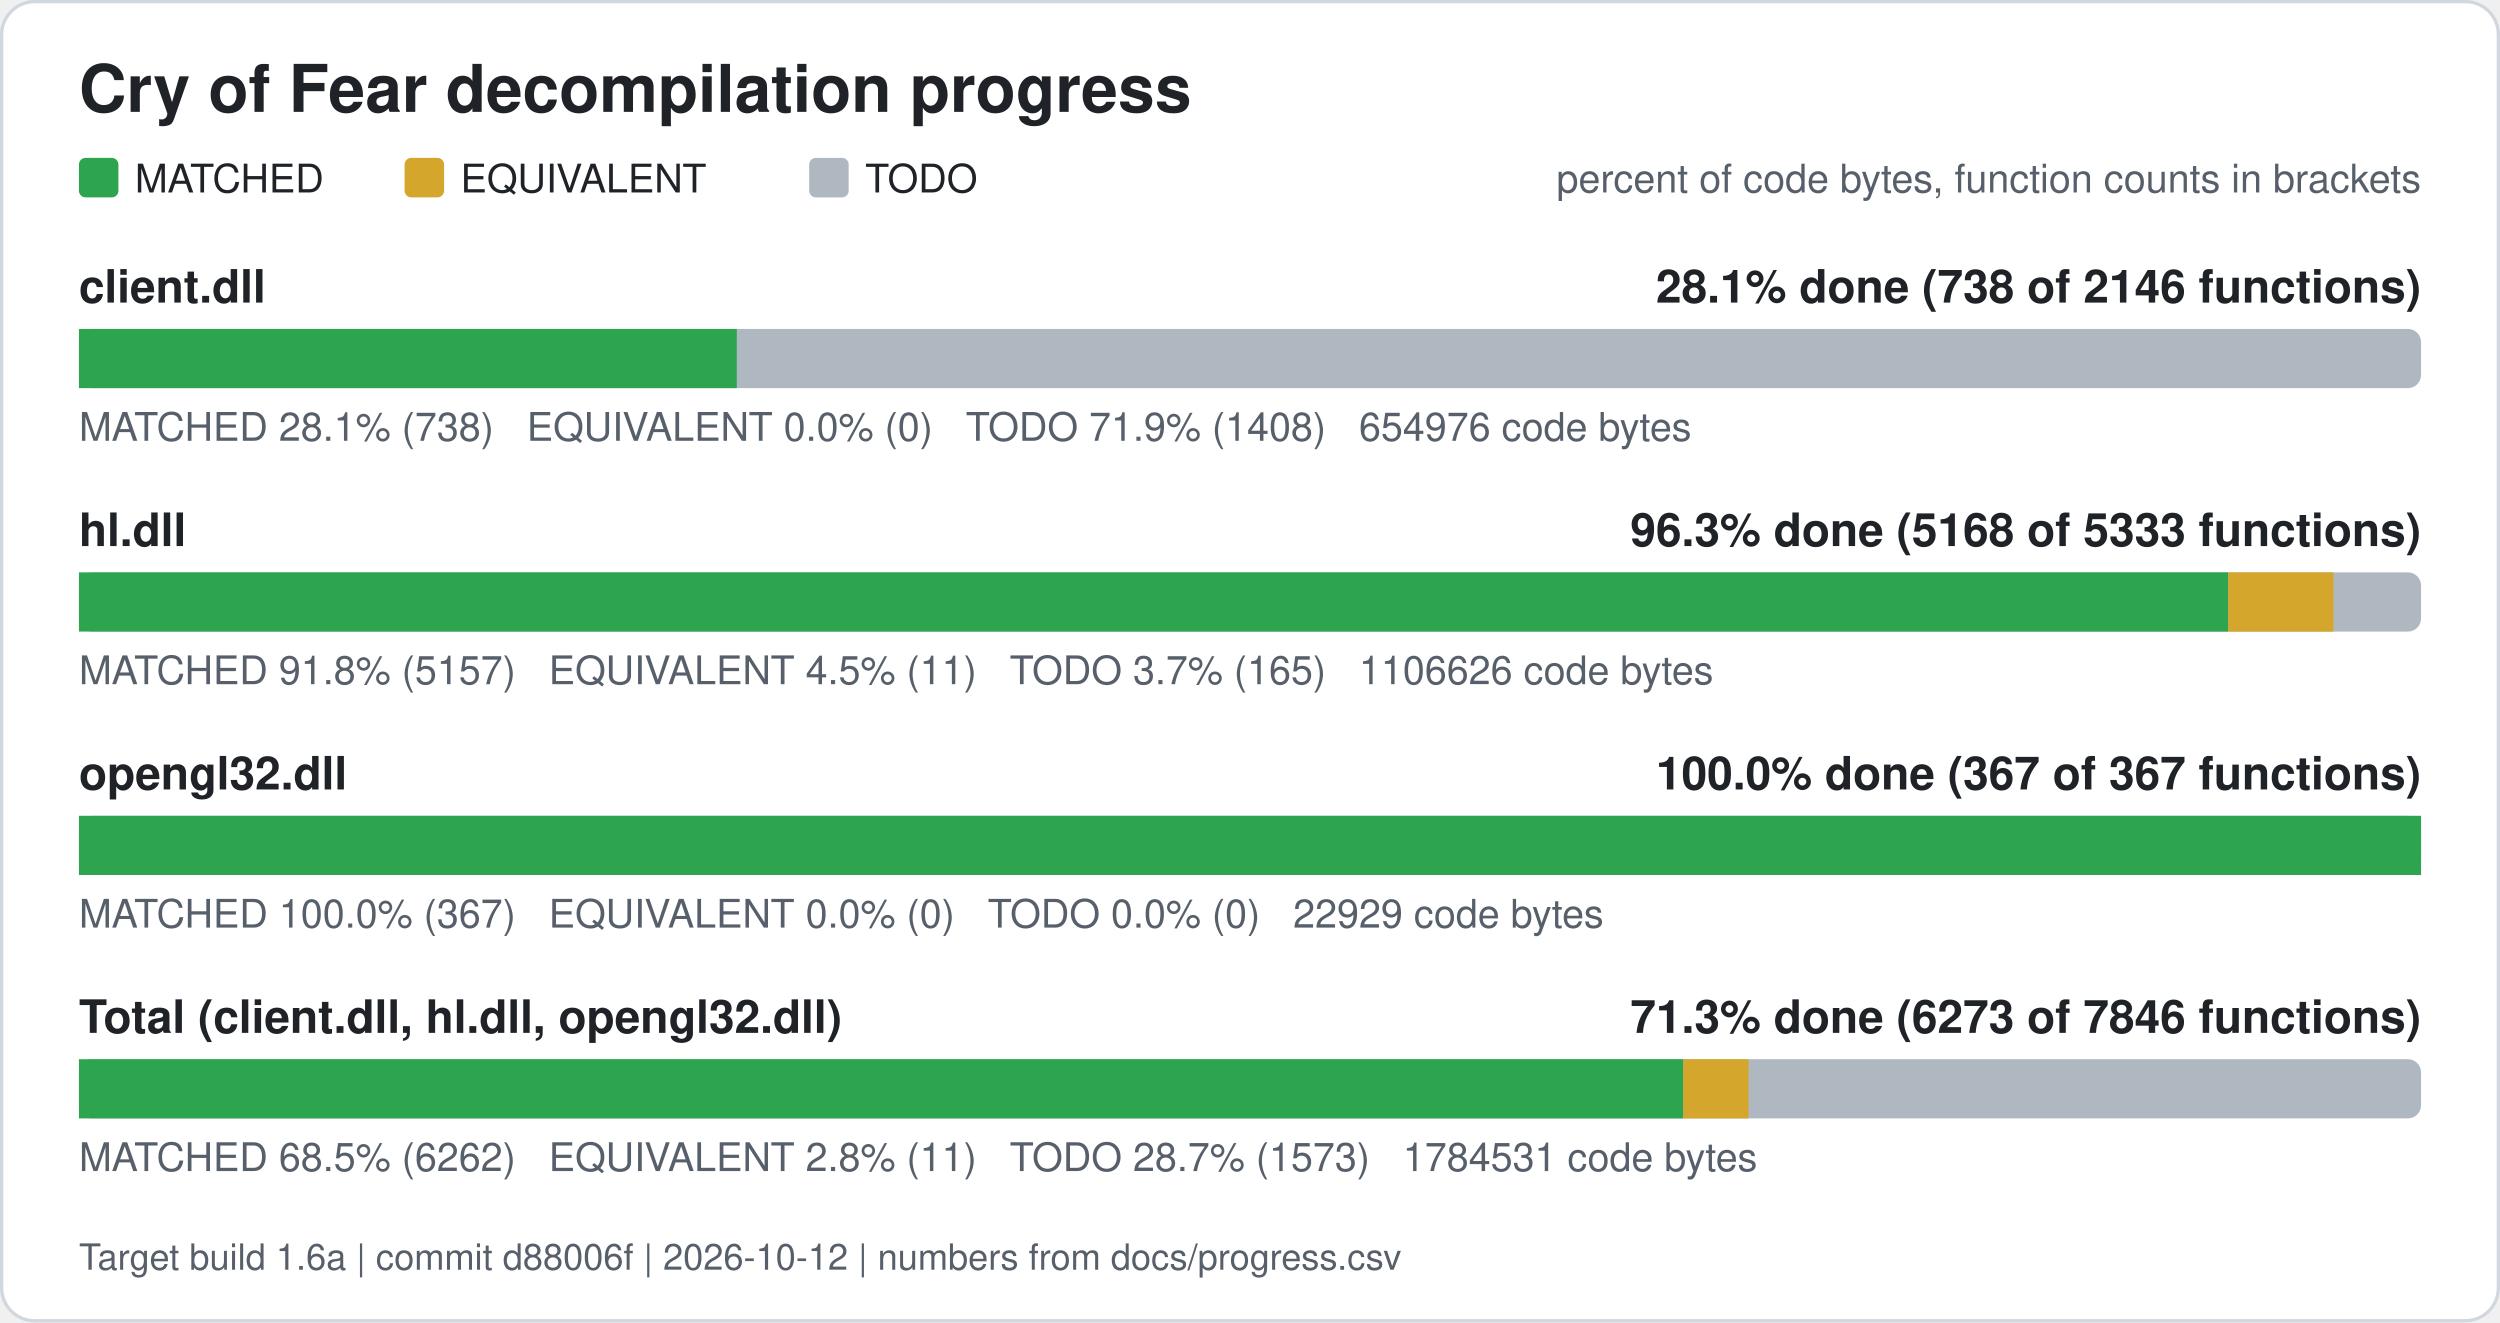
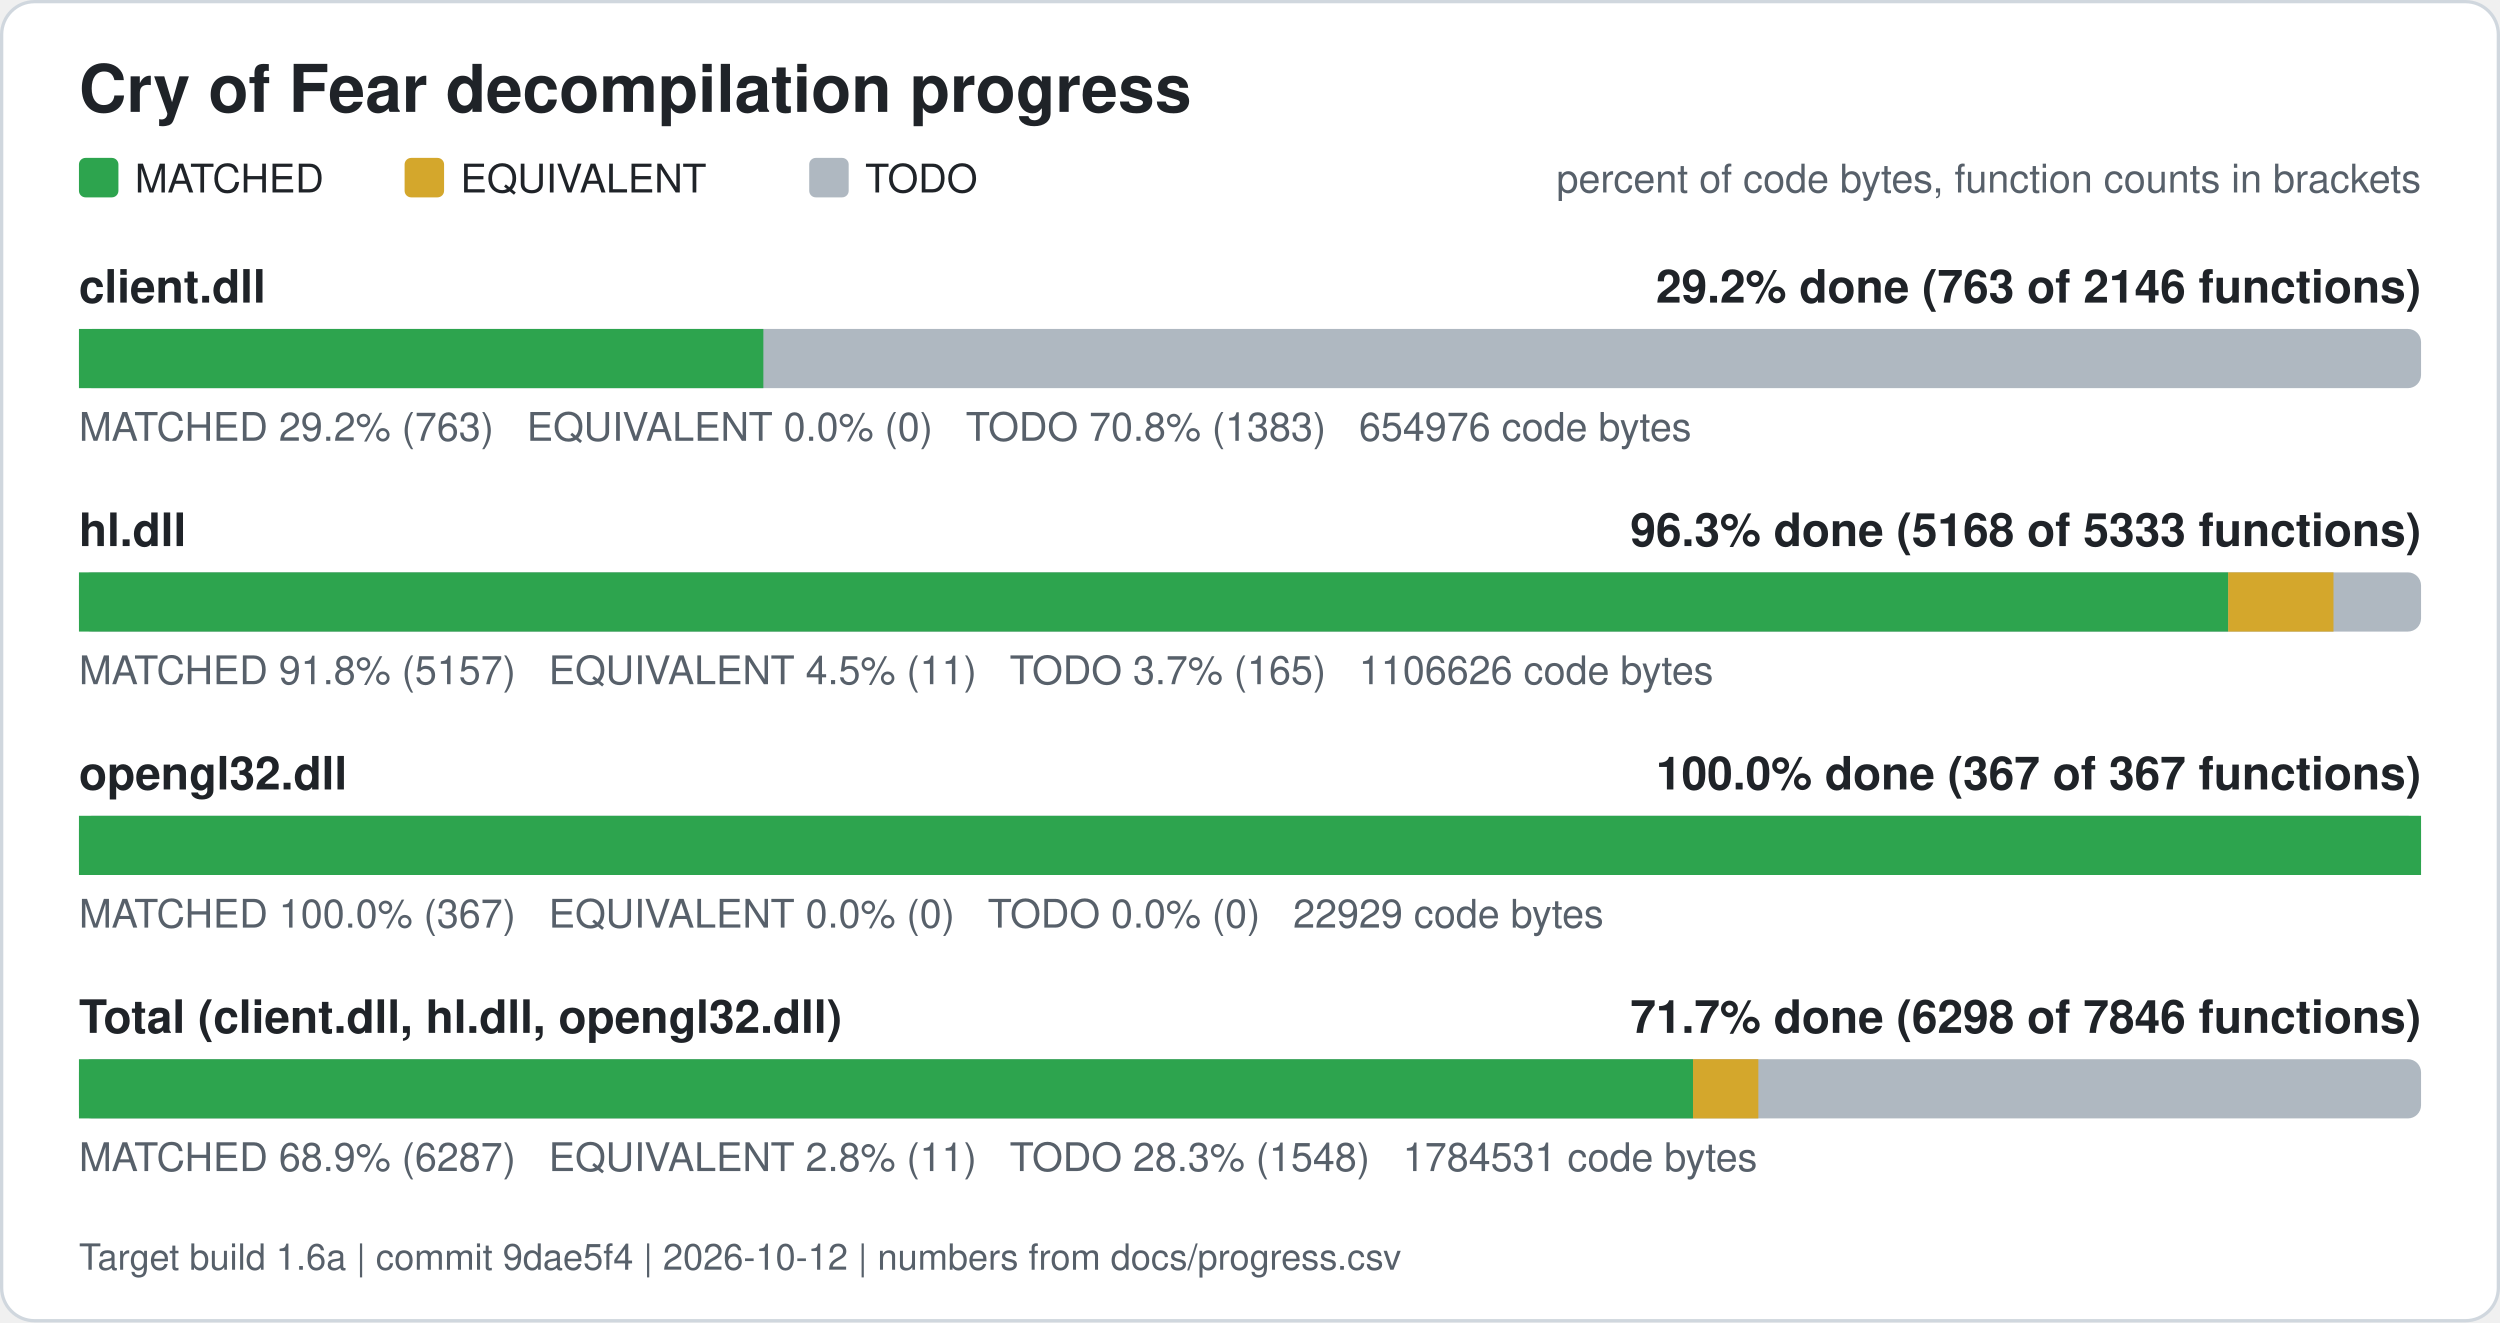
<svg xmlns="http://www.w3.org/2000/svg" width="760" height="402" viewBox="0 0 760 402" role="img" aria-label="Cry of Fear decompilation progress">
  <rect x="0.5" y="0.5" width="759" height="401" rx="10" fill="#ffffff" stroke="#d0d7de" />
  <text x="24" y="34" font-family="Segoe UI, Helvetica, Arial, sans-serif" font-size="20" font-weight="600" fill="#1f2328">Cry of Fear decompilation progress</text>
  <rect x="24" y="48" width="12" height="12" rx="2" fill="#2da44e" />
  <text x="41" y="58.5" font-family="Segoe UI, Helvetica, Arial, sans-serif" font-size="12" fill="#1f2328">MATCHED</text>
  <rect x="123" y="48" width="12" height="12" rx="2" fill="#d4a72c" />
  <text x="140" y="58.5" font-family="Segoe UI, Helvetica, Arial, sans-serif" font-size="12" fill="#1f2328">EQUIVALENT</text>
  <rect x="246" y="48" width="12" height="12" rx="2" fill="#afb8c1" />
  <text x="263" y="58.5" font-family="Segoe UI, Helvetica, Arial, sans-serif" font-size="12" fill="#1f2328">TODO</text>
  <text x="736" y="58.5" font-family="Segoe UI, Helvetica, Arial, sans-serif" font-size="12" fill="#57606a" text-anchor="end">percent of code bytes, function counts in brackets</text>
  <text x="24" y="92" font-family="Segoe UI, Helvetica, Arial, sans-serif" font-size="14" font-weight="600" fill="#1f2328">client.dll</text>
-   <text x="736" y="92" font-family="Segoe UI, Helvetica, Arial, sans-serif" font-size="14" font-weight="600" fill="#1f2328" text-anchor="end">28.1% done (738 of 2146 functions)</text>
+   <text x="736" y="92" font-family="Segoe UI, Helvetica, Arial, sans-serif" font-size="14" font-weight="600" fill="#1f2328" text-anchor="end">29.2% done (763 of 2146 functions)</text>
  <rect x="24" y="100" width="712" height="18" rx="4" fill="#afb8c1" />
-   <rect x="24.00" y="100" width="199.98" height="18" fill="#2da44e" />
-   <text x="24" y="134" font-family="Segoe UI, Helvetica, Arial, sans-serif" font-size="12" fill="#57606a" xml:space="preserve">MATCHED 28.1% (738)   EQUIVALENT 0.0% (0)   TODO 71.9% (1408)   654976 code bytes</text>
+   <rect x="24.00" y="100" width="208.06" height="18" fill="#2da44e" />
+   <text x="24" y="134" font-family="Segoe UI, Helvetica, Arial, sans-serif" font-size="12" fill="#57606a" xml:space="preserve">MATCHED 29.2% (763)   EQUIVALENT 0.0% (0)   TODO 70.8% (1383)   654976 code bytes</text>
  <text x="24" y="166" font-family="Segoe UI, Helvetica, Arial, sans-serif" font-size="14" font-weight="600" fill="#1f2328">hl.dll</text>
  <text x="736" y="166" font-family="Segoe UI, Helvetica, Arial, sans-serif" font-size="14" font-weight="600" fill="#1f2328" text-anchor="end">96.3% done (5168 of 5333 functions)</text>
  <rect x="24" y="174" width="712" height="18" rx="4" fill="#afb8c1" />
  <rect x="24.00" y="174" width="653.37" height="18" fill="#2da44e" />
  <rect x="677.37" y="174" width="32.01" height="18" fill="#d4a72c" />
  <text x="24" y="208" font-family="Segoe UI, Helvetica, Arial, sans-serif" font-size="12" fill="#57606a" xml:space="preserve">MATCHED 91.8% (5157)   EQUIVALENT 4.5% (11)   TODO 3.7% (165)   1106626 code bytes</text>
  <text x="24" y="240" font-family="Segoe UI, Helvetica, Arial, sans-serif" font-size="14" font-weight="600" fill="#1f2328">opengl32.dll</text>
  <text x="736" y="240" font-family="Segoe UI, Helvetica, Arial, sans-serif" font-size="14" font-weight="600" fill="#1f2328" text-anchor="end">100.0% done (367 of 367 functions)</text>
  <rect x="24" y="248" width="712" height="18" rx="4" fill="#afb8c1" />
  <rect x="24.00" y="248" width="712.00" height="18" fill="#2da44e" />
  <text x="24" y="282" font-family="Segoe UI, Helvetica, Arial, sans-serif" font-size="12" fill="#57606a" xml:space="preserve">MATCHED 100.0% (367)   EQUIVALENT 0.0% (0)   TODO 0.0% (0)   22929 code bytes</text>
  <text x="24" y="314" font-family="Segoe UI, Helvetica, Arial, sans-serif" font-size="14" font-weight="600" fill="#1f2328">Total (client.dll, hl.dll, opengl32.dll)</text>
-   <text x="736" y="314" font-family="Segoe UI, Helvetica, Arial, sans-serif" font-size="14" font-weight="600" fill="#1f2328" text-anchor="end">71.3% done (6273 of 7846 functions)</text>
+   <text x="736" y="314" font-family="Segoe UI, Helvetica, Arial, sans-serif" font-size="14" font-weight="600" fill="#1f2328" text-anchor="end">71.7% done (6298 of 7846 functions)</text>
  <rect x="24" y="322" width="712" height="18" rx="4" fill="#afb8c1" />
-   <rect x="24.00" y="322" width="487.72" height="18" fill="#2da44e" />
-   <rect x="511.72" y="322" width="19.85" height="18" fill="#d4a72c" />
-   <text x="24" y="356" font-family="Segoe UI, Helvetica, Arial, sans-serif" font-size="12" fill="#57606a" xml:space="preserve">MATCHED 68.5% (6262)   EQUIVALENT 2.8% (11)   TODO 28.7% (1573)   1784531 code bytes</text>
-   <text x="24" y="386" font-family="Segoe UI, Helvetica, Arial, sans-serif" font-size="11" fill="#57606a">Target build 1.6a | commit d88006f | 2026-10-12 | numbers from docs/progress.csv</text>
+   <rect x="24.00" y="322" width="490.68" height="18" fill="#2da44e" />
+   <rect x="514.68" y="322" width="19.85" height="18" fill="#d4a72c" />
+   <text x="24" y="356" font-family="Segoe UI, Helvetica, Arial, sans-serif" font-size="12" fill="#57606a" xml:space="preserve">MATCHED 68.9% (6287)   EQUIVALENT 2.8% (11)   TODO 28.3% (1548)   1784531 code bytes</text>
+   <text x="24" y="386" font-family="Segoe UI, Helvetica, Arial, sans-serif" font-size="11" fill="#57606a">Target build 1.6a | commit 9dae5f4 | 2026-10-12 | numbers from docs/progress.csv</text>
</svg>
